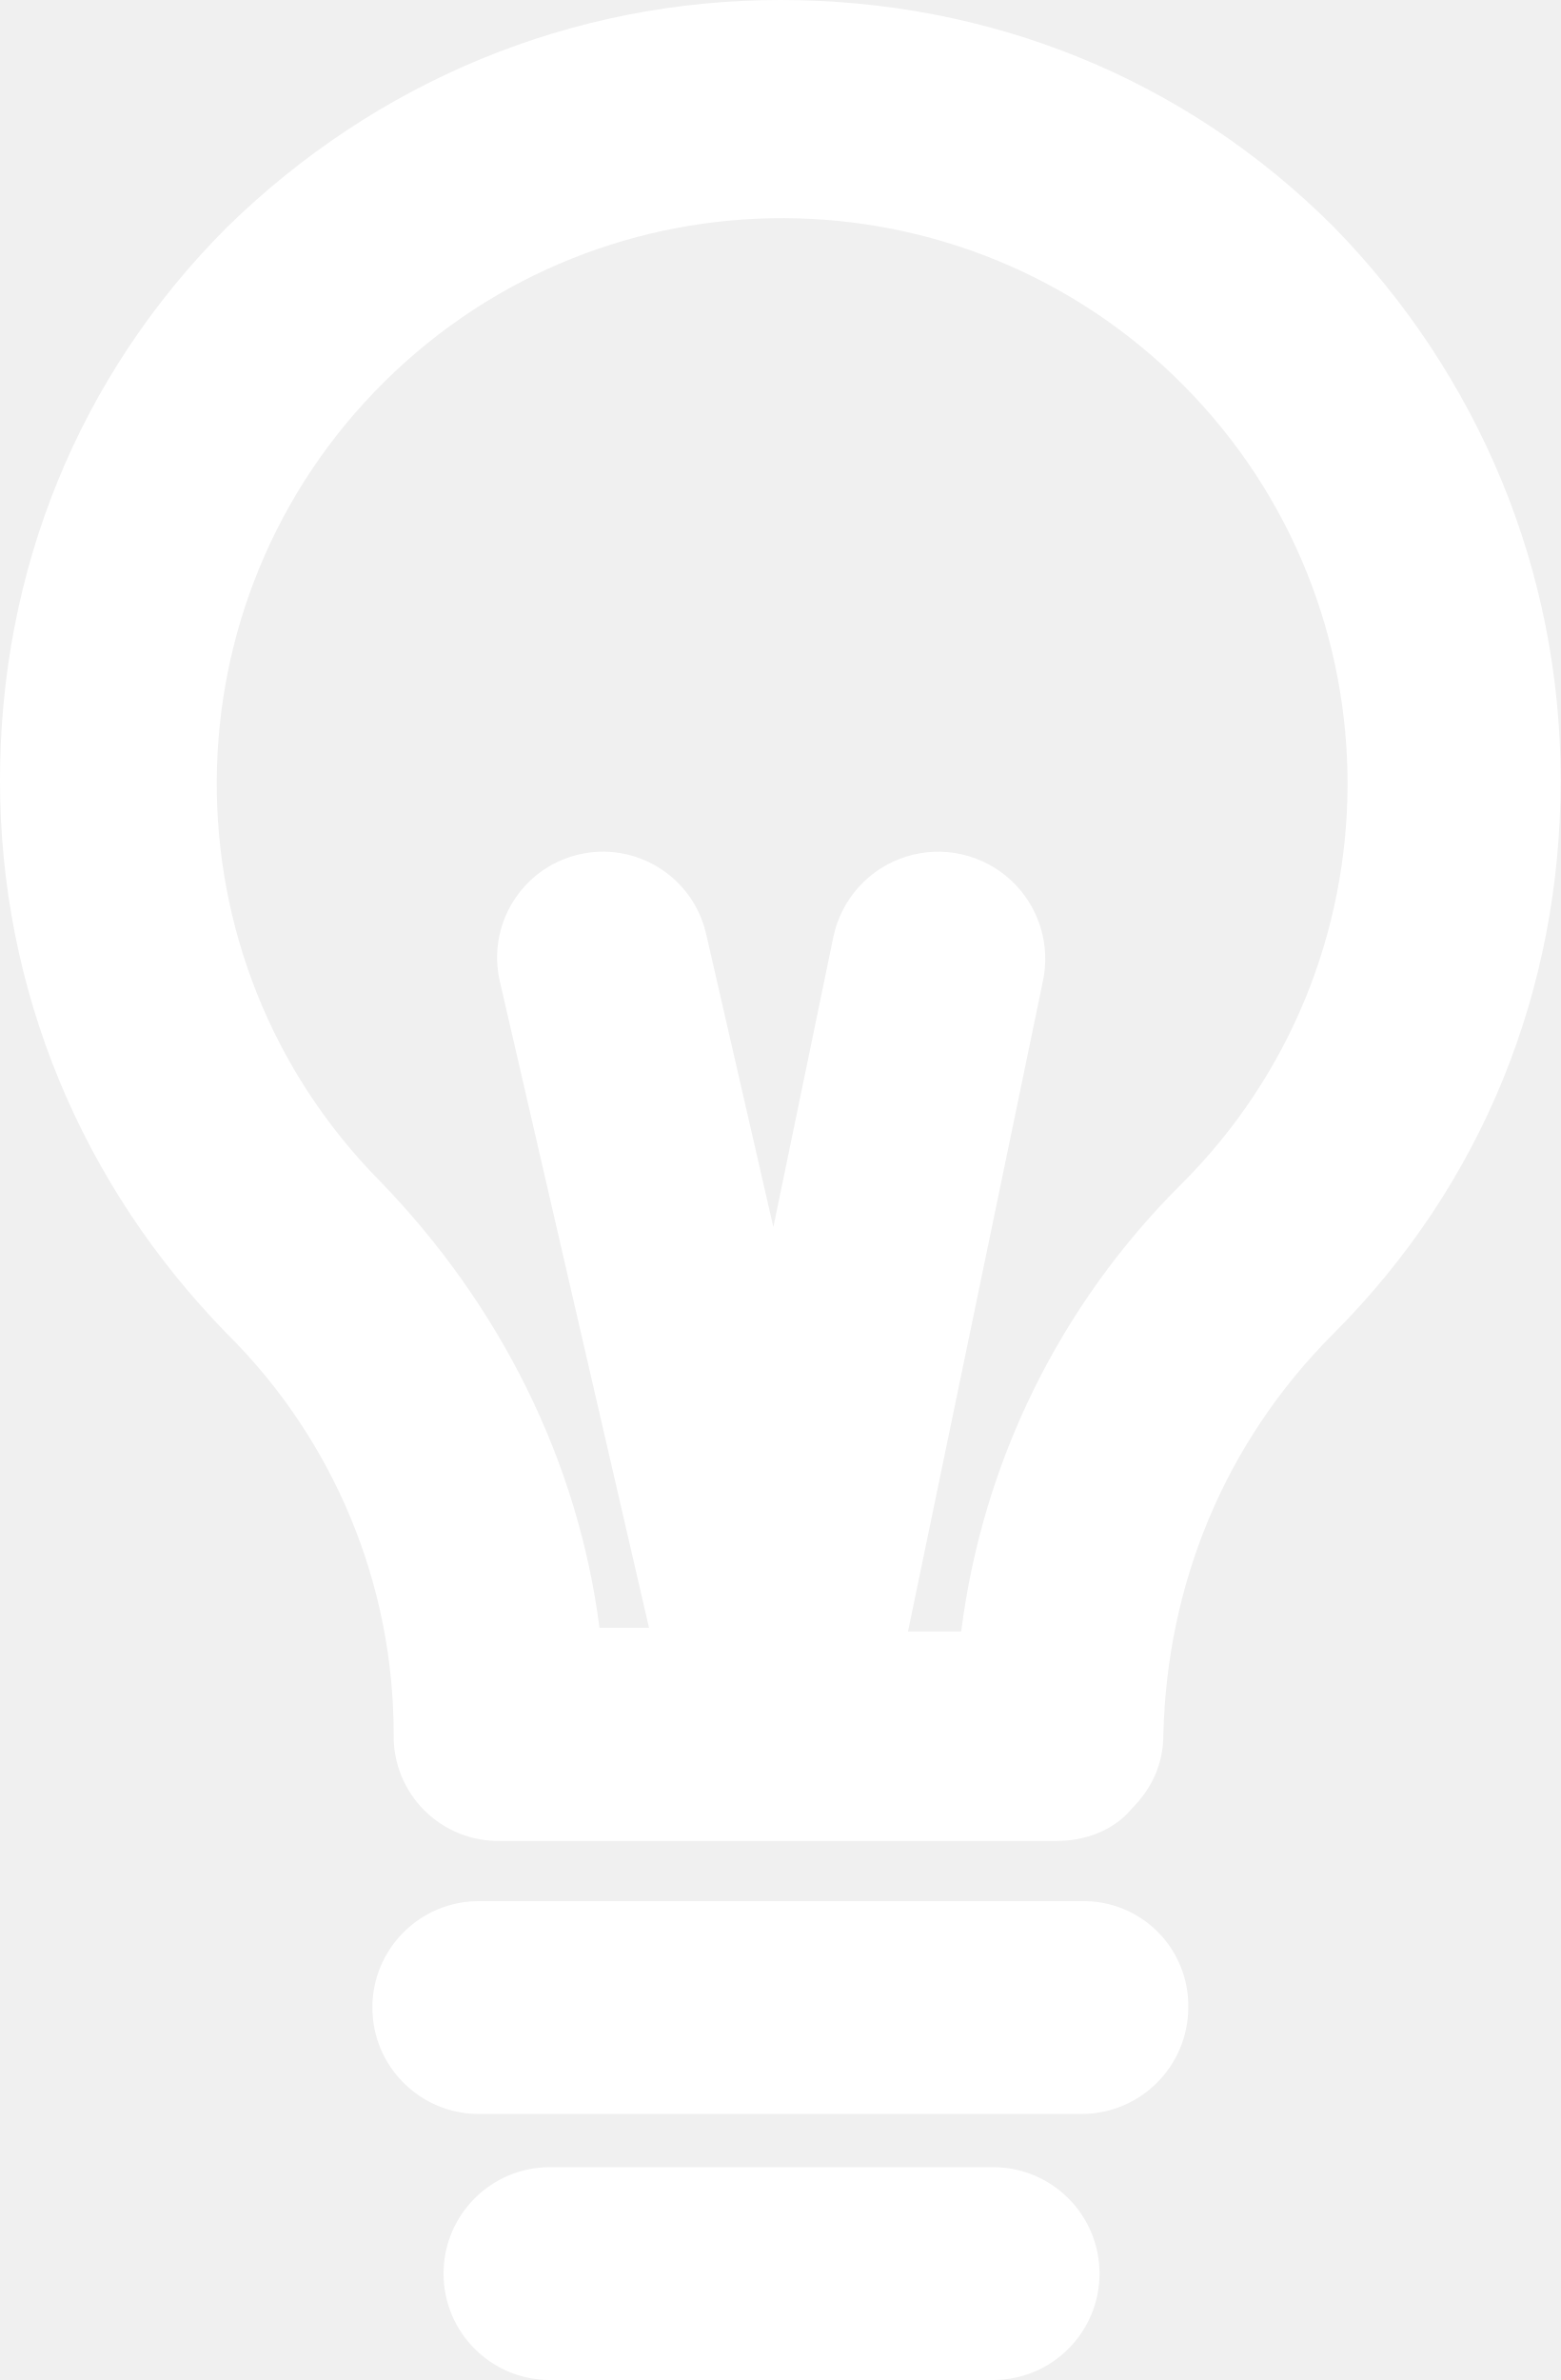
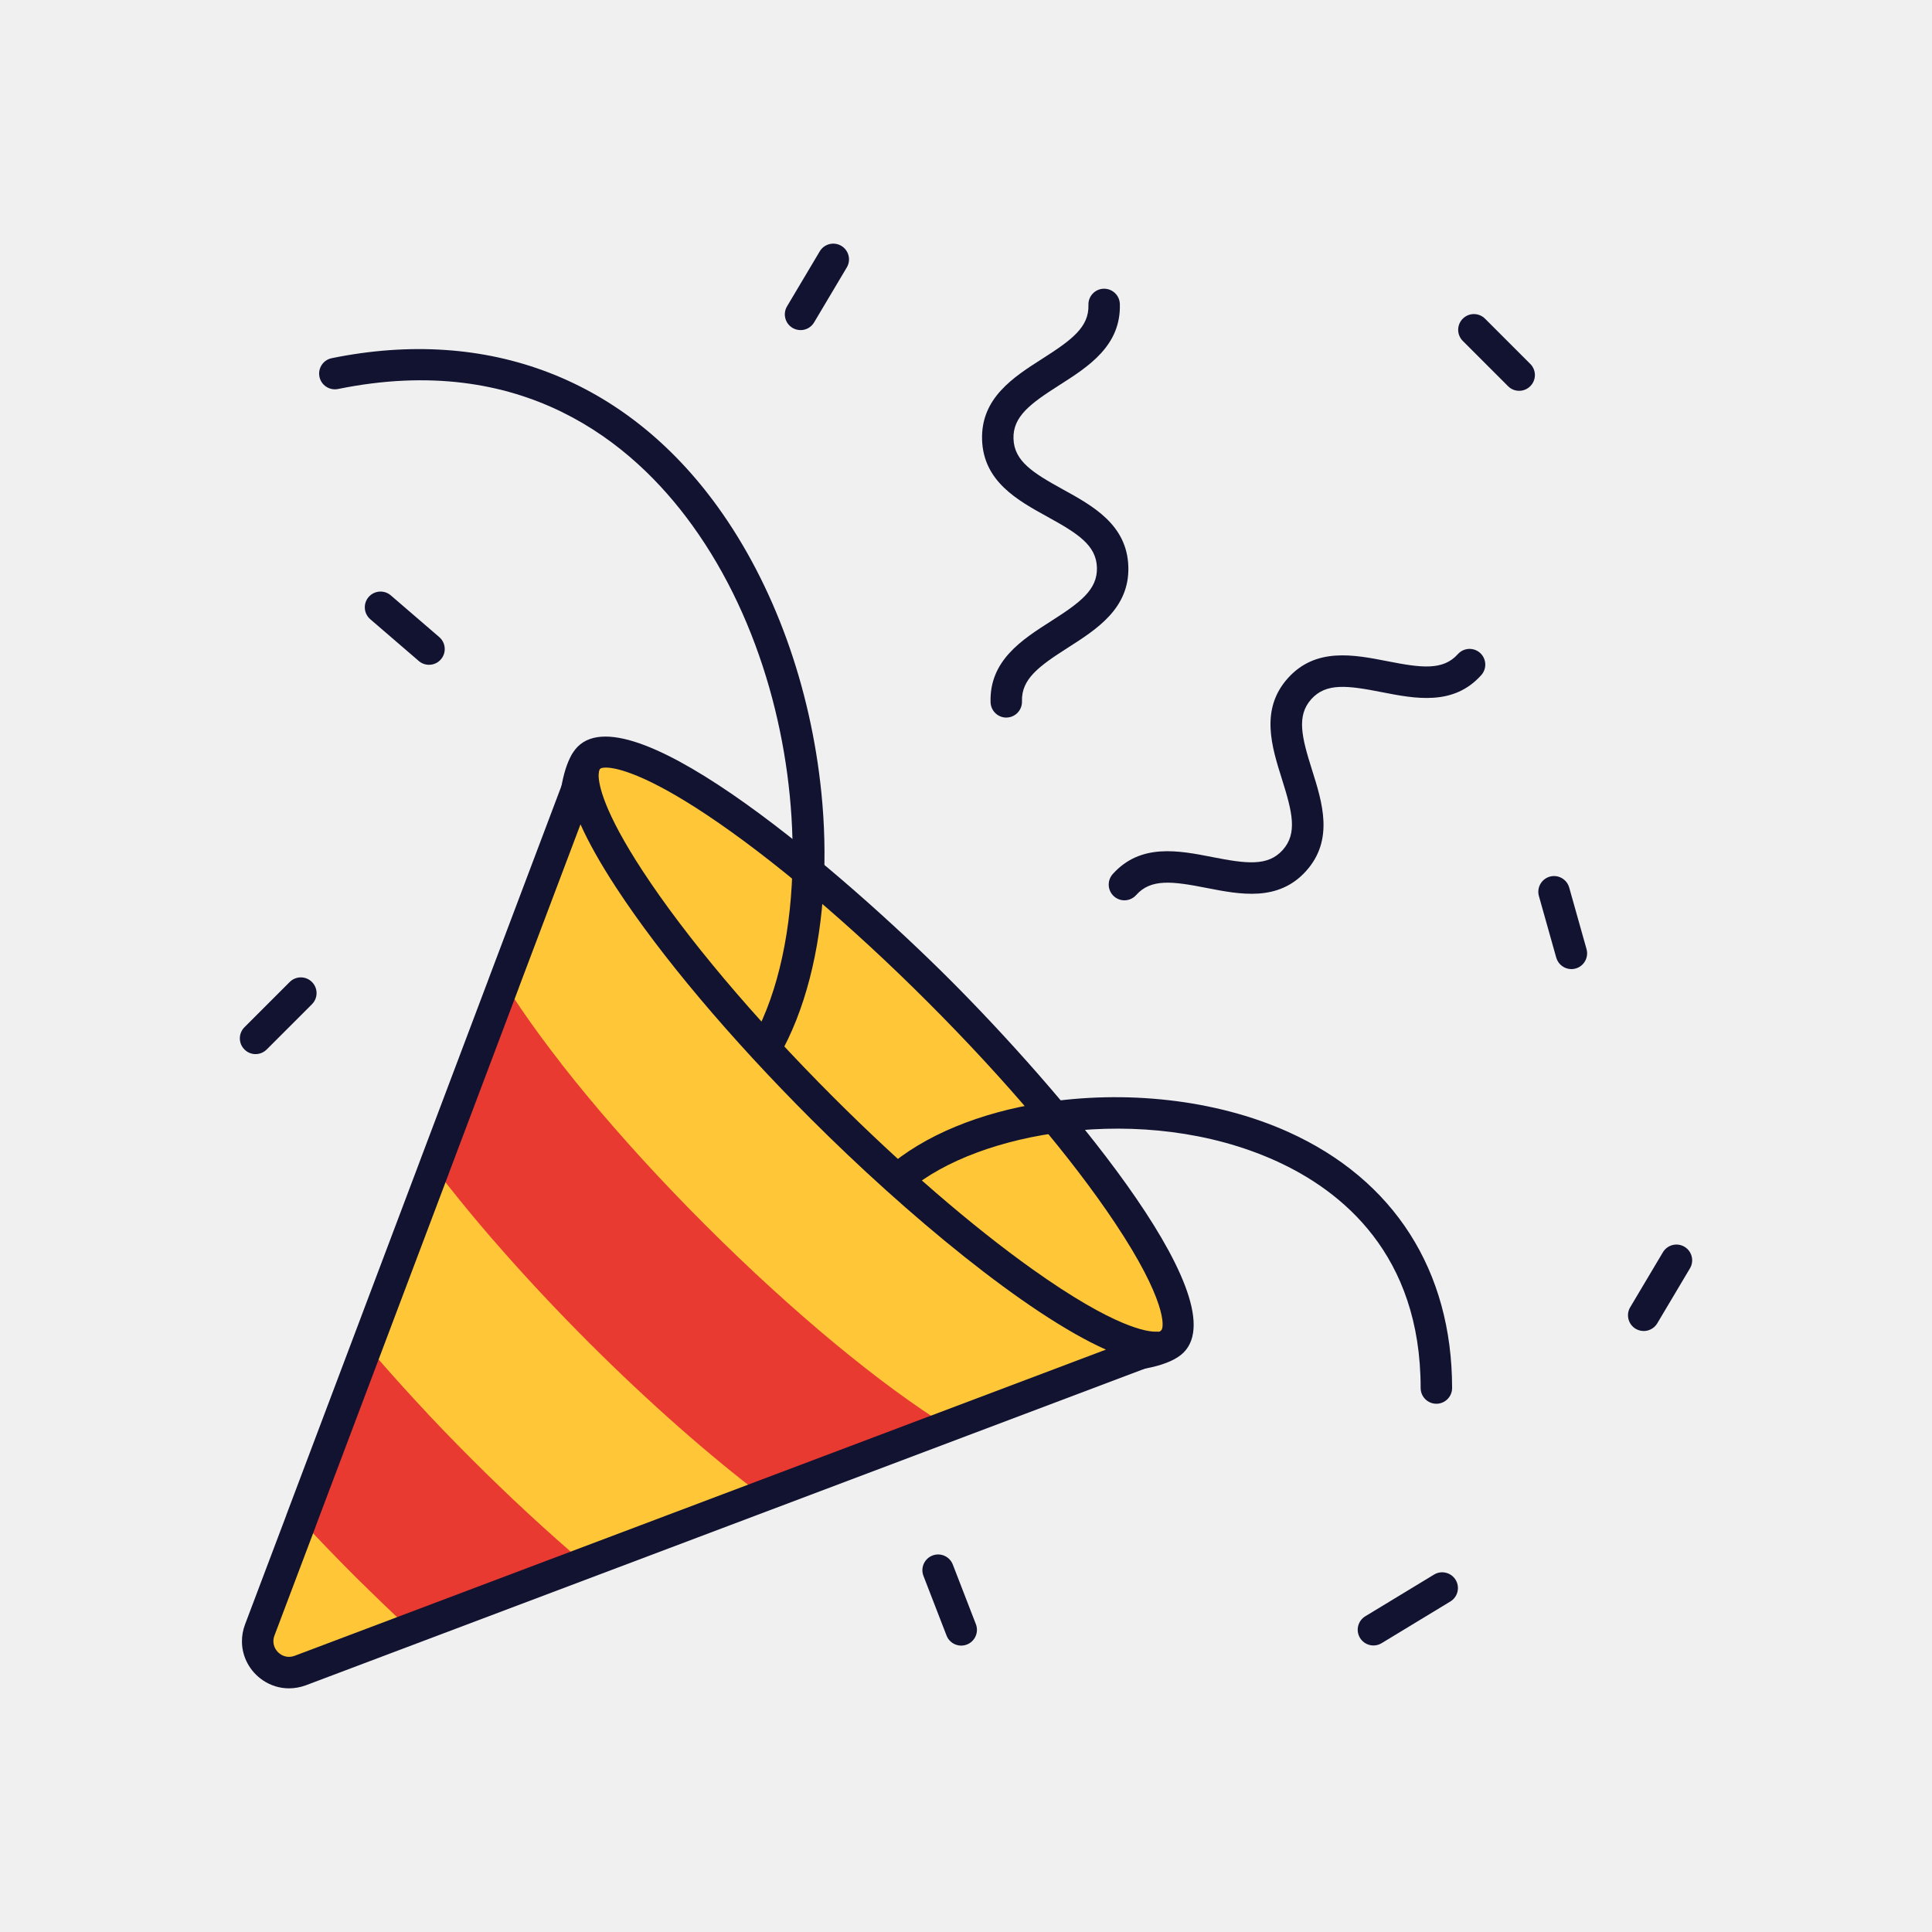
- <svg xmlns="http://www.w3.org/2000/svg" width="469.4" height="715.7" viewBox="0 0 469.4 715.7">
-   <g id="lighty" transform="translate(-165.3 -36.3)">
-     <path id="Path_1" data-name="Path 1" d="M566.4,437.3h0c44.8-44.8,68.3-103.5,68.3-166.4s-24.5-121.6-68.3-166.4C521.6,59.7,462.9,36.3,400,36.3S278.4,60.8,233.6,104.6c-44.8,44.8-68.3,103.5-68.3,166.4s24.5,121.6,68.3,166.4h0a169.443,169.443,0,0,1,50.1,120.5,31.469,31.469,0,0,0,32,32H483.2c8.5,0,17.1-3.2,22.4-9.6,6.4-6.4,9.6-13.9,9.6-22.4,1.1-44.8,18.1-87.5,51.2-120.6Zm-45.9-44.8a230.1,230.1,0,0,0-66.1,134.4h-16l40.5-195.2A32.209,32.209,0,1,0,416,317.8l-18.1,87.5-20.3-88.5a31.834,31.834,0,1,0-61.9,14.9l44.8,194.1H345.6c-6.4-50.1-29.9-97.1-66.1-134.4h0a170.056,170.056,0,1,1,241,1.1Z" fill="#fff" />
-     <path id="Path_2" data-name="Path 2" d="M522.7,640a31.469,31.469,0,0,0-32-32H309.3a32,32,0,1,0,0,64H490.6A32.113,32.113,0,0,0,522.7,640Z" fill="#fff" />
-     <path id="Path_3" data-name="Path 3" d="M464,688H330.7a32,32,0,0,0,0,64H464a32,32,0,0,0,0-64Z" fill="#fff" />
+ <svg xmlns="http://www.w3.org/2000/svg" version="1.1" id="Warstwa_3" x="0px" y="0px" viewBox="0 0 430 430" style="enable-background:new 0 0 430 430;" xml:space="preserve">
+   <style type="text/css">
+ 	.st0{fill:#ffc738;}
+ 	.st1{fill:#121331;}
+ 	.st2{fill:#e83a30;}
+ 	.st3{opacity:0.5;fill:#ffc738;}
+ 	.st4{opacity:0.5;fill:#e83a30;}
+ </style>
+   <path class="st0" d="M260.95,298.55c-7.19,7.19-63.55,5.4-99.42-30.47s-37.66-92.24-30.47-99.42s42.09,16.07,77.96,51.94  S268.14,291.37,260.95,298.55z" />
+   <path class="st0" d="M260.95,298.55c-7.19,7.19-63.55,5.4-99.42-30.47s-37.66-92.24-30.47-99.42s42.09,16.07,77.96,51.94  S268.14,291.37,260.95,298.55z" />
+   <path class="st1" d="M244.34,305.44c-6.81,0-14.79-0.84-23.05-2.55c-14.08-2.92-40.89-11-62.23-32.34  c-21.34-21.34-29.42-48.15-32.34-62.23c-4-19.33-3.22-37.06,1.86-42.14c12.26-12.25,59.59,28.62,82.91,51.94  c23.32,23.32,64.19,70.66,51.94,82.91C260.52,303.94,253.47,305.44,244.34,305.44z M134.84,170.84c-0.74,0-1.16,0.14-1.31,0.29  c-2.13,2.13-3.99,16.29,0.04,35.77c2.76,13.32,10.38,38.65,30.43,58.7c20.05,20.05,45.39,27.67,58.7,30.43  c19.48,4.03,33.64,2.17,35.77,0.04c0.71-0.71,1.05-6.83-10.26-23.81c-9.68-14.54-24.49-32.01-41.68-49.2  c-17.19-17.19-34.67-31.99-49.2-41.68C144.1,172.57,137.46,170.84,134.84,170.84z" />
+   <path class="st1" d="M323.19,308.93c0,1.93-1.57,3.5-3.5,3.5s-3.5-1.57-3.5-3.5c0-29.76-17.56-43.94-32.3-50.59  c-14.6-6.59-31.42-8.25-46.51-6.48c-14.39,1.67-27.21,6.45-35.02,13.02c-1.74-1.54-3.49-3.11-5.25-4.73  c8.57-7.55,21.11-12.54,34.93-14.7c18.11-2.86,38.39-0.87,54.74,6.51C310.26,262.56,323.19,282.79,323.19,308.93z" />
+   <path class="st1" d="M183.33,196.86c-0.79,14.89-4.22,28.28-10,38.33c-0.17,0.31-0.39,0.58-0.63,0.8c-1.66-1.77-3.28-3.53-4.87-5.28  c5.42-10.01,8.44-24.05,8.58-39.56c0.23-24.42-6.65-52.5-22.33-74.23c-13.31-18.45-37.81-38.7-78.85-30.34  c-1.9,0.38-3.75-0.84-4.13-2.73c-0.39-1.9,0.83-3.74,2.73-4.13c34.89-7.11,65.4,4.65,85.93,33.11  c12.48,17.3,20.67,39.91,23.06,63.68C183.52,183.48,183.68,190.32,183.33,196.86z" />
+   <path class="st1" d="M250.26,200.38c-0.83,0-1.66-0.29-2.33-0.89c-1.44-1.29-1.56-3.5-0.28-4.94c6.2-6.93,14.71-5.26,22.21-3.79  c7.53,1.48,12.34,2.11,15.64-1.59s2.14-8.4-0.17-15.72c-2.3-7.29-4.91-15.56,1.29-22.49c6.2-6.93,14.71-5.26,22.21-3.79  c7.52,1.48,12.33,2.11,15.64-1.58c1.29-1.44,3.5-1.56,4.94-0.28c1.44,1.29,1.56,3.5,0.28,4.94c-6.2,6.93-14.7,5.26-22.21,3.79  c-7.53-1.48-12.34-2.11-15.64,1.58c-3.3,3.7-2.14,8.41,0.17,15.72c2.3,7.29,4.91,15.56-1.29,22.49c-6.2,6.93-14.7,5.26-22.21,3.79  c-7.53-1.48-12.34-2.11-15.64,1.59C252.18,199.98,251.22,200.38,250.26,200.38z" />
+   <path class="st1" d="M223.97,159.71c-1.88,0-3.43-1.49-3.5-3.39c-0.3-9.3,7.01-13.96,13.45-18.07c6.47-4.13,10.38-6.99,10.22-11.95  s-4.25-7.56-10.97-11.26c-6.7-3.69-14.29-7.87-14.59-17.16c-0.3-9.3,7.01-13.96,13.45-18.07c6.47-4.13,10.38-6.99,10.22-11.94  c-0.06-1.93,1.45-3.55,3.38-3.61c1.93-0.05,3.55,1.45,3.61,3.38c0.3,9.3-7,13.96-13.45,18.07c-6.47,4.12-10.38,6.99-10.22,11.94  c0.16,4.96,4.25,7.56,10.97,11.26c6.7,3.69,14.29,7.87,14.59,17.17s-7.01,13.96-13.45,18.07c-6.47,4.13-10.38,6.99-10.22,11.94  c0.06,1.93-1.45,3.55-3.38,3.61C224.04,159.7,224.01,159.71,223.97,159.71z" />
+   <path class="st1" d="M178.18,73.47c-0.61,0-1.22-0.16-1.79-0.49c-1.66-0.99-2.21-3.14-1.22-4.8l7.28-12.24  c0.99-1.66,3.13-2.21,4.8-1.22c1.66,0.99,2.21,3.14,1.22,4.8l-7.28,12.24C180.54,72.86,179.38,73.47,178.18,73.47z" />
+   <path class="st1" d="M305.69,366.23c-1.18,0-2.34-0.6-3-1.69c-1-1.65-0.48-3.8,1.18-4.81l15.3-9.28c1.65-1,3.8-0.48,4.81,1.18  c1,1.65,0.48,3.8-1.18,4.81l-15.3,9.28C306.94,366.06,306.31,366.23,305.69,366.23z" />
+   <path class="st1" d="M365.84,296.24c-0.61,0-1.22-0.16-1.79-0.49c-1.66-0.99-2.21-3.14-1.22-4.8l7.28-12.24  c0.99-1.66,3.13-2.21,4.8-1.22c1.66,0.99,2.21,3.14,1.22,4.8l-7.28,12.24C368.2,295.63,367.03,296.24,365.84,296.24z" />
+   <path class="st1" d="M56.88,234.61c-0.9,0-1.79-0.34-2.47-1.03c-1.37-1.37-1.37-3.58,0-4.95l10.07-10.07c1.37-1.37,3.58-1.37,4.95,0  c1.37,1.37,1.37,3.58,0,4.95l-10.07,10.07C58.67,234.26,57.78,234.61,56.88,234.61z" />
+   <path class="st1" d="M338.11,86.98c-0.9,0-1.79-0.34-2.47-1.03l-10.07-10.07c-1.37-1.37-1.37-3.58,0-4.95  c1.37-1.37,3.58-1.37,4.95,0l10.07,10.07c1.37,1.37,1.37,3.58,0,4.95C339.9,86.64,339.01,86.98,338.11,86.98z" />
+   <path class="st1" d="M213.93,366.26c-1.4,0-2.73-0.85-3.26-2.24l-5.14-13.28c-0.7-1.8,0.2-3.83,2-4.53c1.81-0.7,3.83,0.2,4.53,2  l5.14,13.28c0.7,1.8-0.2,3.83-2,4.53C214.77,366.18,214.35,366.26,213.93,366.26z" />
+   <path class="st1" d="M95.48,147.96c-0.81,0-1.62-0.28-2.28-0.85l-10.79-9.29c-1.46-1.26-1.63-3.47-0.37-4.94  c1.26-1.46,3.47-1.63,4.94-0.37l10.79,9.29c1.46,1.26,1.63,3.47,0.37,4.94C97.45,147.55,96.47,147.96,95.48,147.96z" />
+   <path class="st1" d="M349.74,215.69c-1.53,0-2.93-1.01-3.37-2.55l-3.86-13.71c-0.52-1.86,0.56-3.79,2.42-4.32  c1.86-0.52,3.79,0.56,4.32,2.42l3.86,13.71c0.52,1.86-0.56,3.79-2.42,4.32C350.38,215.65,350.06,215.69,349.74,215.69z" />
+   <path class="st2" d="M-566.51,143.4c0.04,0.28,0.1,0.57,0.2,0.85C-566.42,143.97-566.48,143.69-566.51,143.4z" />
+   <path class="st2" d="M-566.31,144.25c0.15,0.42,0.36,0.84,0.65,1.25h-0.01c-0.01-0.01-0.02-0.02-0.02-0.03  c-0.09-0.13-0.17-0.26-0.24-0.39c-0.08-0.13-0.14-0.26-0.21-0.39c-0.01-0.02-0.02-0.03-0.02-0.05  C-566.22,144.51-566.27,144.38-566.31,144.25z" />
+   <path class="st2" d="M-565,146.32l0.02,0.04c-0.01-0.01-0.02-0.02-0.02-0.02c-0.14-0.14-0.26-0.29-0.36-0.43  c-0.1-0.12-0.19-0.25-0.28-0.37c-0.02-0.01-0.03-0.02-0.02-0.04C-565.47,145.77-565.25,146.05-565,146.32z" />
+   <path class="st2" d="M-384.35,146.3c0.25-0.27,0.47-0.54,0.66-0.82c-0.19,0.29-0.41,0.57-0.68,0.86L-384.35,146.3z" />
+   <g>
+     <path class="st0" d="M182.99,246.62c31.81,31.81,62.86,53.7,74.49,53.23l-46.59,17.59l-12.06,4.55l-29.08,10.97l-33.35,12.59   l-0.01,0l-6.34,2.4l-2.62,0.98l-15.46,5.84l-2.41,0.91l-32.73,12.35l-9.99,3.77c-4.76,1.8-9.43-1.84-9.49-6.41   c-0.01-0.85,0.13-1.73,0.47-2.62l9.21-24.38l-0.01-0.01l7.05-18.67l0.67-1.78l5.94-15.75l0.81-2.14l0.18-0.47l2.23-5.93l0-0.01   l12.75-33.76l-0.01-0.01l10.97-29.08l4.55-12.05l-0.01-0.01l17.59-46.6l0.01-0.02c0.01-0.18,0.02-0.36,0.04-0.54   c0.01-0.16,0.04-0.31,0.06-0.46c0-0.01,0.01-0.04,0.01-0.05c0-0.01,0-0.03,0.01-0.04c0.03-0.16,0.06-0.3,0.11-0.45   c0.04-0.15,0.08-0.28,0.13-0.42c0.01-0.02,0.01-0.04,0.02-0.05c0.05-0.13,0.11-0.26,0.17-0.38c-0.19,0.4-0.34,0.85-0.42,1.34   c-0.06,0.33-0.1,0.68-0.11,1.05l-0.01,0.04c-0.18,4.89,3.57,13.19,10.34,23.53C149.44,209.99,164.55,228.17,182.99,246.62z" />
+     <path class="st3" d="M76.83,368.03l-9.99,3.77c-4.76,1.8-9.43-1.84-9.49-6.41c-0.01-0.86,0.14-1.73,0.47-2.61l9.2-24.39l7.04-18.68   l0.67-1.78l6.75-17.9l0.18-0.47l-0.01-0.01l2.24-5.92l-0.01-0.01l0.01-0.01l12.74-33.77l15.53-41.13l-0.01-0.01l17.59-46.58   c-0.18,4.89,3.57,13.19,10.34,23.53l-15.39,40.78l-14.91,39.52l-8.07,21.38l-0.01,0.01l-6.53,17.29l-2.21,5.88l-0.64,1.69   l-11.48,30.44l-4.01,10.63C76.21,364.96,76.28,366.6,76.83,368.03z" />
+     <path class="st2" d="M104.91,324.68c-8.55-8.55-16.38-17.04-23.25-25.12l-0.99,2.62l-5.95,15.75l-0.67,1.77l-7.04,18.68   c3.77,4.07,7.74,8.19,11.87,12.32c4.14,4.14,8.26,8.1,12.33,11.88l18.33-6.92l2.41-0.91l15.46-5.83l2.62-0.98   C121.96,341.07,113.46,333.23,104.91,324.68z" />
+     <path class="st2" d="M156.97,272.64c-19.75-19.75-35.67-39.21-44.8-53.91l-4.55,12.06l-10.97,29.08   c8.99,11.83,20.74,25.25,34.29,38.81c13.56,13.56,26.98,25.31,38.81,34.3l29.08-10.97l12.06-4.55   C196.18,308.32,176.72,292.39,156.97,272.64z" />
+     <path class="st4" d="M80.85,352.66c-0.66-0.64-1.31-1.29-1.96-1.94c-4.14-4.14-8.1-8.26-11.87-12.32l7.04-18.68l0.67-1.77   l5.95-15.75l0.99-2.62c4.17,4.91,8.7,9.96,13.52,15.09l-2.21,5.88l-0.64,1.69L80.85,352.66z" />
+     <path class="st4" d="M109.78,275.98c-4.84-5.59-9.25-11.02-13.14-16.12l10.97-29.08l4.55-12.06c3.32,5.35,7.54,11.33,12.53,17.73   L109.78,275.98z" />
  </g>
+   <path class="st1" d="M64.31,375.77c-2.05,0-4.07-0.61-5.84-1.82c-2.85-1.94-4.58-5.13-4.62-8.52c-0.02-1.3,0.21-2.62,0.69-3.89  l9.12-24.14c0.02-0.08,0.05-0.17,0.08-0.25l16.82-44.57c0.02-0.06,0.04-0.13,0.07-0.19l12.66-33.54c0.02-0.08,0.05-0.16,0.08-0.23  l15.44-40.9c0.02-0.08,0.05-0.16,0.08-0.23l17.42-46.14c0-0.06,0.01-0.12,0.02-0.18c0.01-0.11,0.04-0.29,0.06-0.46h0  c0-0.04,0.01-0.09,0.02-0.13c0.01-0.06,0.02-0.13,0.03-0.19c0.05-0.25,0.1-0.49,0.17-0.72c0.04-0.15,0.08-0.29,0.13-0.43  c0-0.01,0.02-0.06,0.03-0.09c0.04-0.13,0.09-0.26,0.14-0.39c0.09-0.22,0.19-0.44,0.3-0.64c0.88-1.69,2.96-2.36,4.66-1.51  c1.71,0.85,2.42,2.91,1.6,4.63c-0.03,0.07-0.06,0.14-0.09,0.22c0,0.02-0.01,0.04-0.02,0.06c-0.01,0.05-0.03,0.1-0.04,0.16  c-0.04,0.21-0.06,0.41-0.07,0.59c0,0.08-0.01,0.15-0.02,0.23c0,2.07,1.05,7.96,9.77,21.29c9.66,14.77,24.73,32.66,42.45,50.38  c15.13,15.13,30.89,28.75,44.37,38.34c18.47,13.15,25.72,13.94,27.5,13.87c1.69-0.07,3.23,1.12,3.57,2.8s-0.59,3.37-2.19,3.97  l-121.08,45.7c-0.06,0.02-0.12,0.04-0.19,0.07l-69.38,26.18C66.84,375.54,65.56,375.77,64.31,375.77z M70.38,339.38  c-0.02,0.08-0.05,0.17-0.08,0.25l-9.21,24.38c-0.17,0.44-0.25,0.89-0.24,1.32c0.01,1.12,0.6,2.18,1.56,2.83  c0.55,0.38,1.7,0.92,3.19,0.36l69.55-26.25c0.06-0.02,0.13-0.04,0.19-0.07l110.8-41.82c-17.66-7.87-44.46-30.14-65.62-51.3  c-18.05-18.05-33.45-36.33-43.36-51.49c-3.48-5.32-6.13-10.03-7.96-14.12l-13.69,36.25c-0.02,0.08-0.05,0.16-0.08,0.24L100,260.87  c-0.02,0.08-0.05,0.16-0.08,0.24l-12.68,33.59c-0.02,0.06-0.04,0.13-0.07,0.19L70.38,339.38z" />
</svg>
